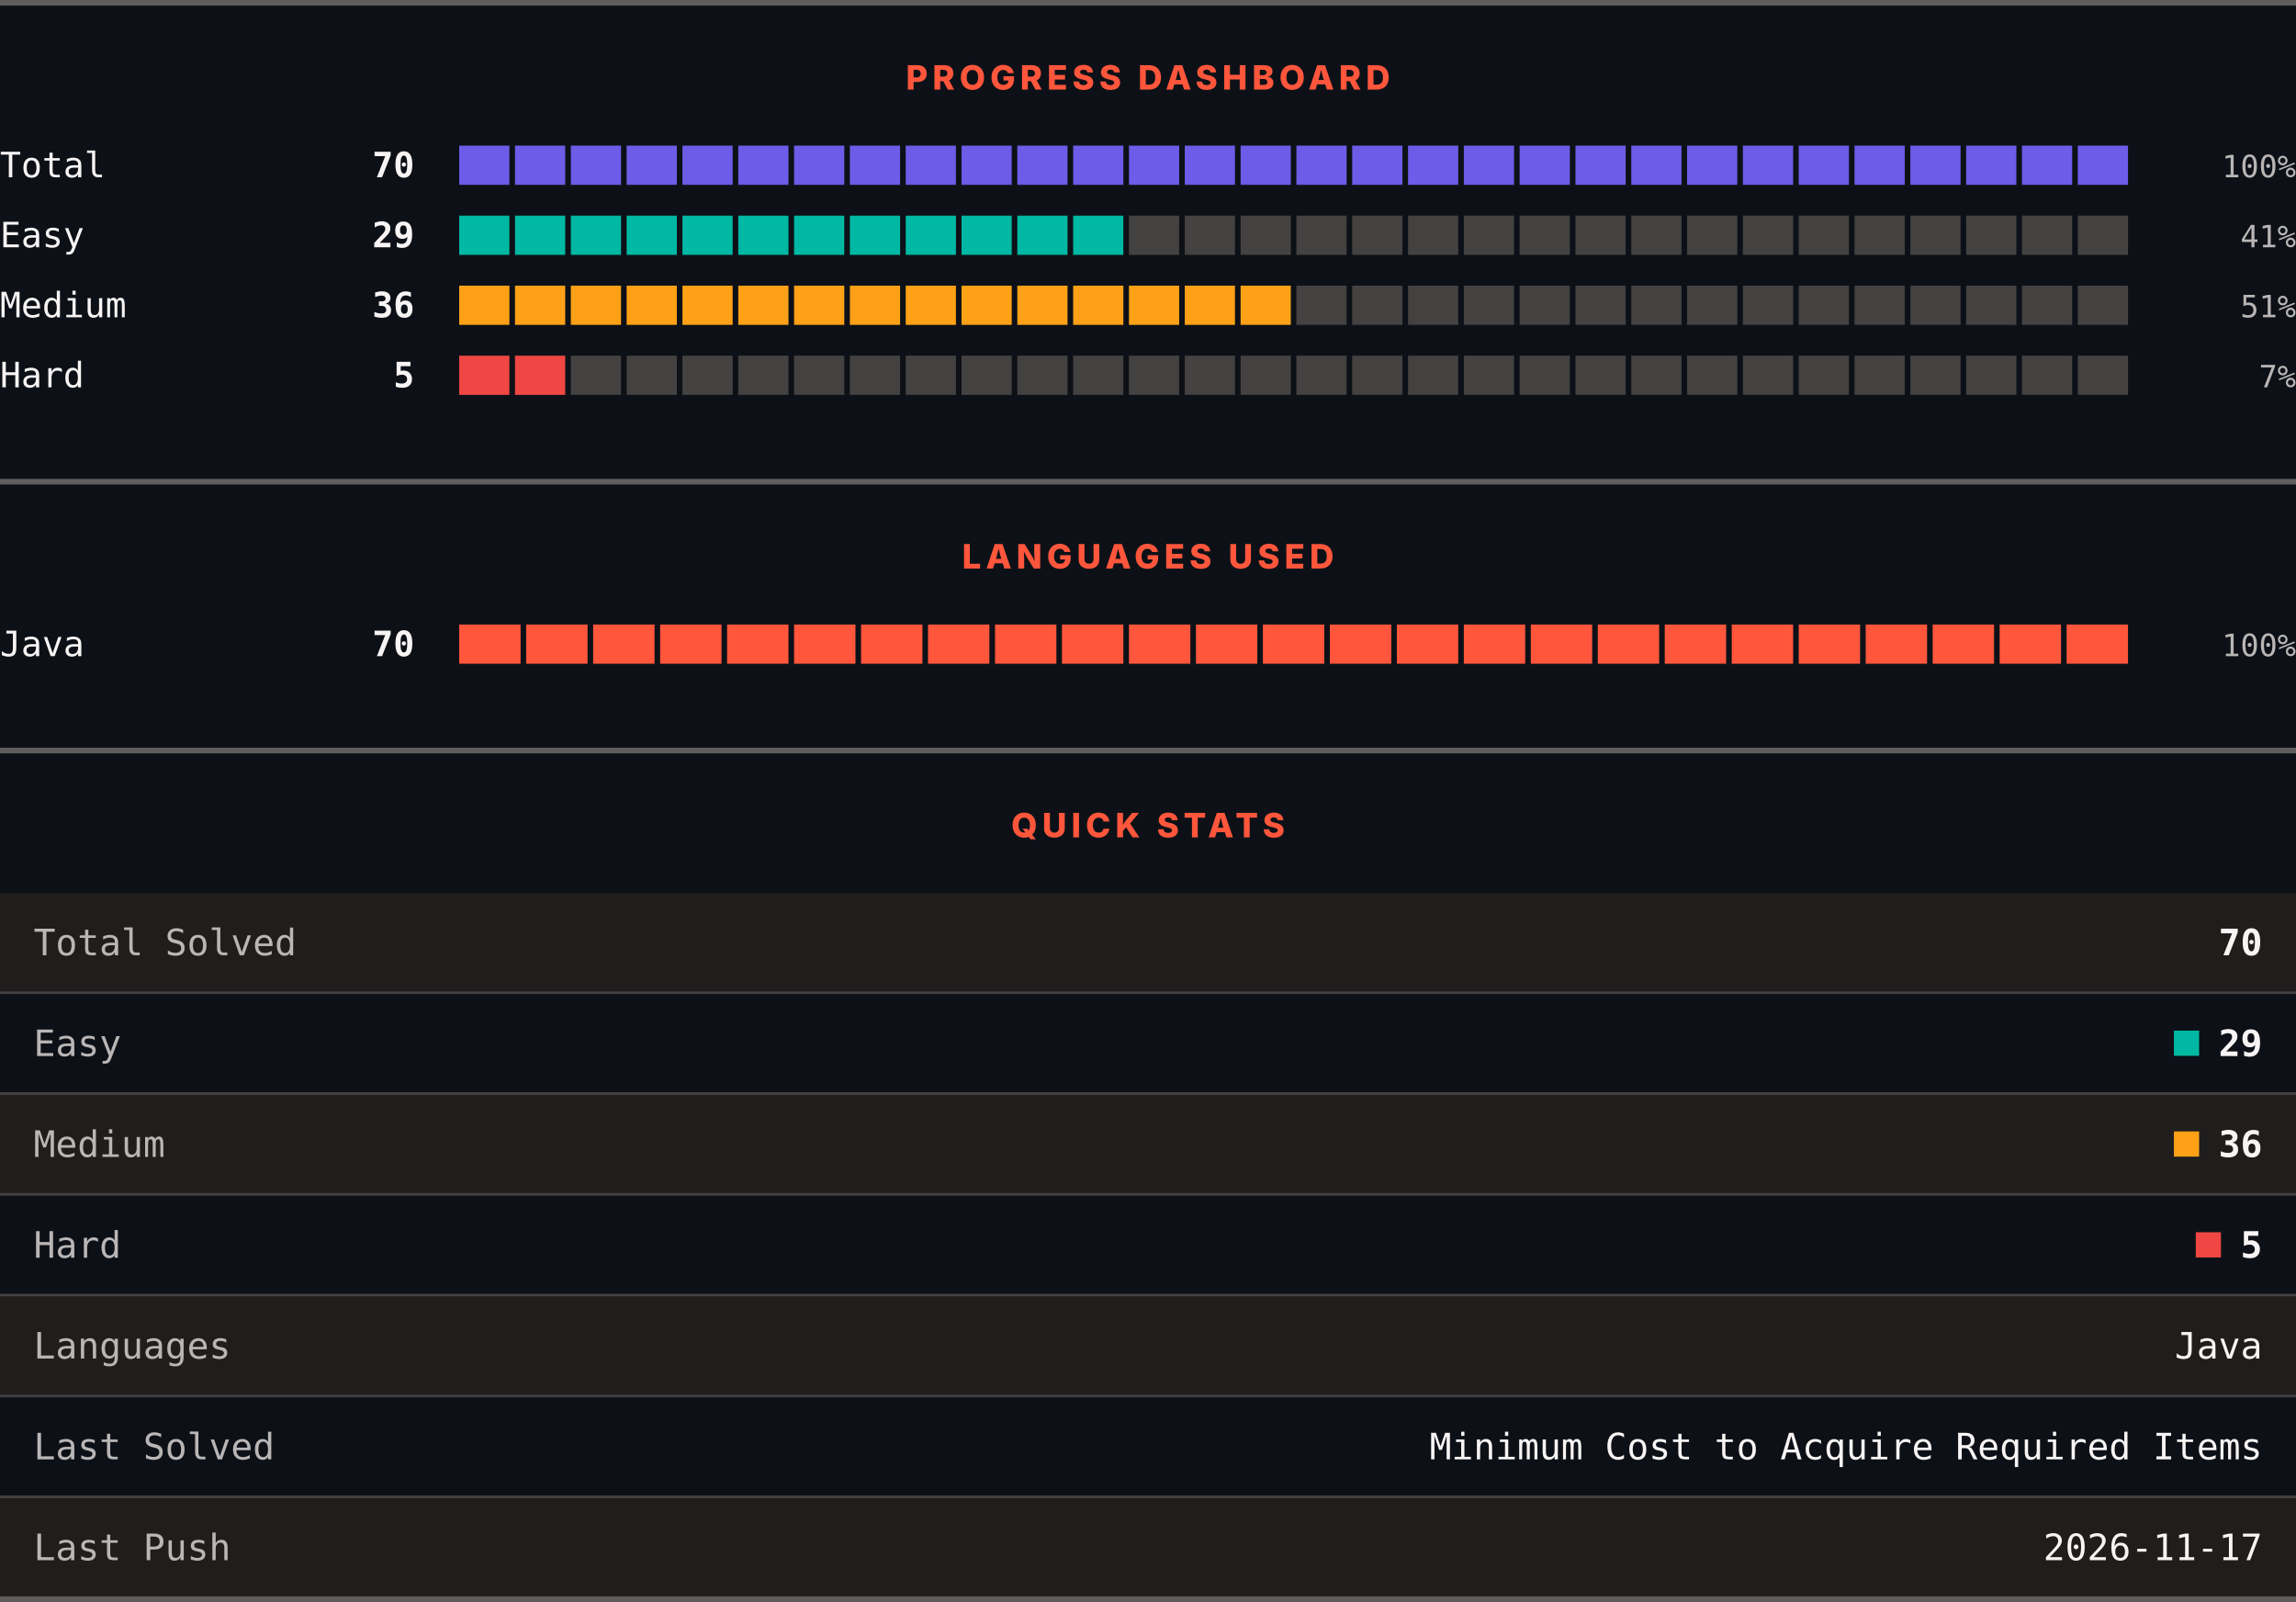
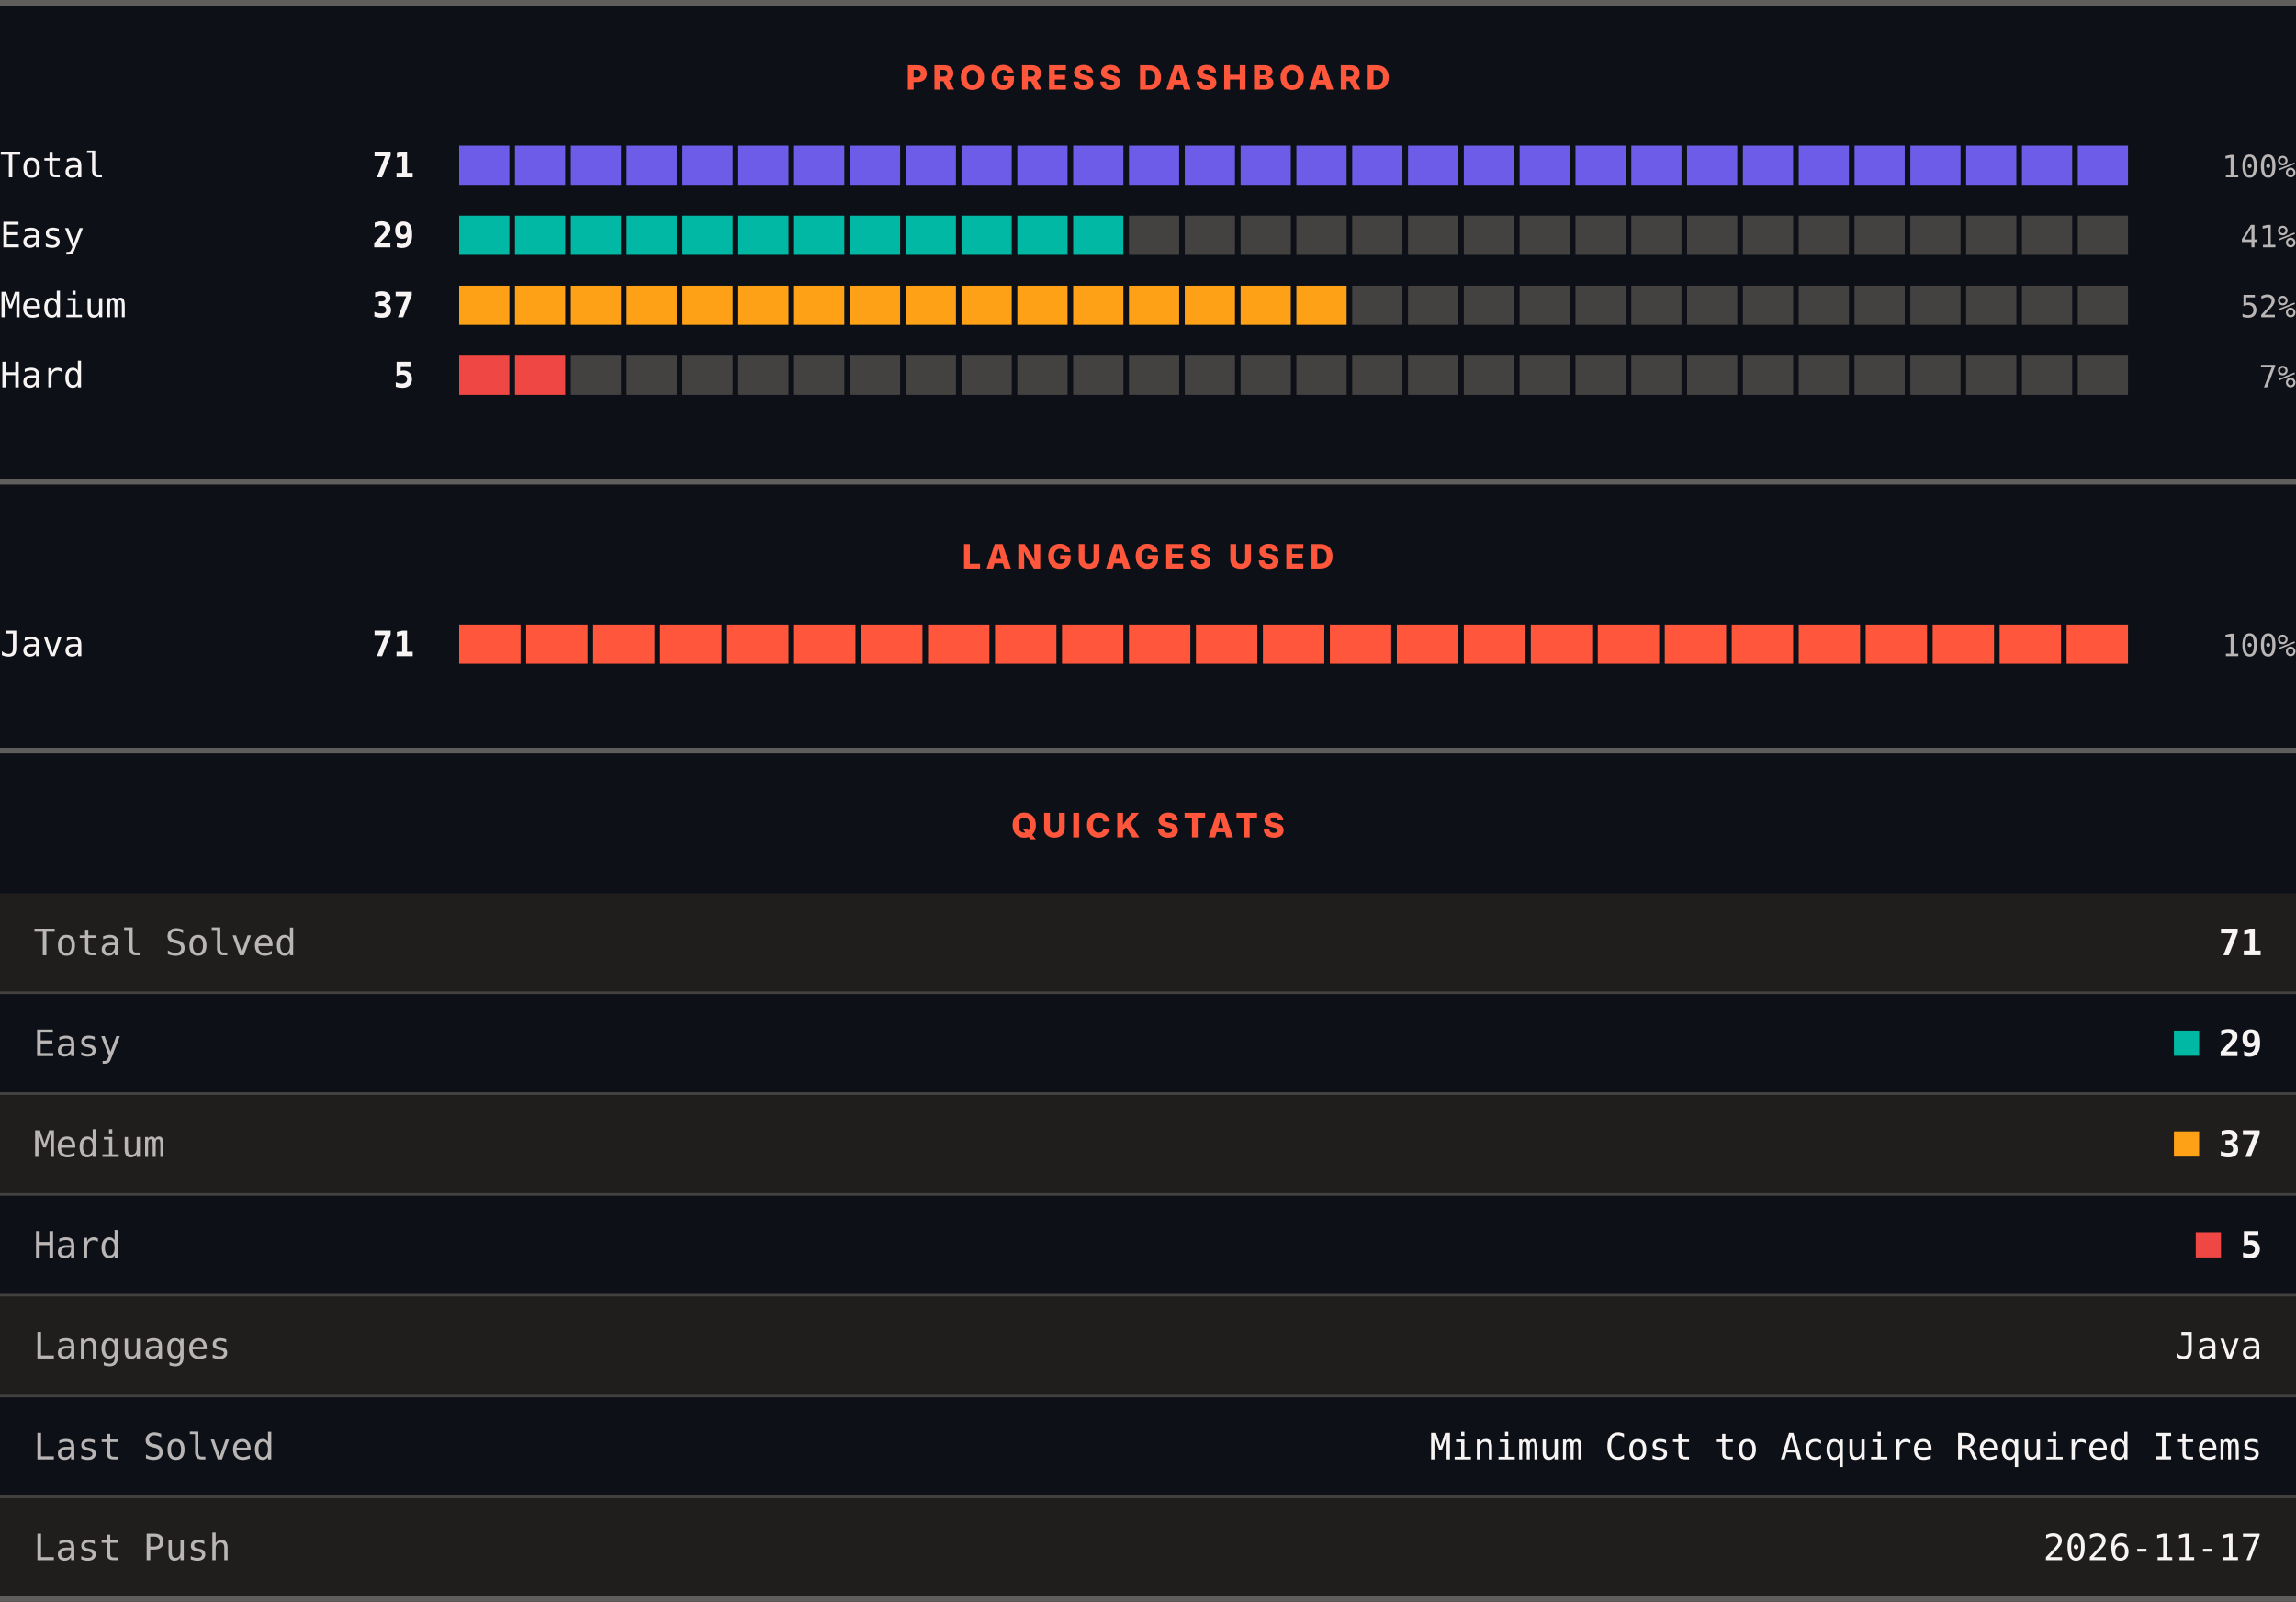
<svg xmlns="http://www.w3.org/2000/svg" width="820" height="572" viewBox="0 0 820 572" role="img" aria-label="LeetCode progress, languages and quick stats">
  <rect width="820" height="572" fill="#0d1117" />
  <rect x="0" y="0" width="820" height="2" fill="#605d5d" />
  <text x="410" y="32" text-anchor="middle" font-family="Archivo, system-ui, -apple-system, Segoe UI, sans-serif" font-size="12" font-weight="800" letter-spacing="1.68" fill="#ff563c">PROGRESS DASHBOARD</text>
  <text x="0" y="63.3" font-family="ui-monospace, SFMono-Regular, Menlo, Consolas, monospace" font-size="12.5" fill="#f8f4f4">Total</text>
-   <text x="148" y="63.3" text-anchor="end" font-family="ui-monospace, SFMono-Regular, Menlo, Consolas, monospace" font-size="12.5" font-weight="700" fill="#f8f4f4">70</text>
+   <text x="148" y="63.3" text-anchor="end" font-family="ui-monospace, SFMono-Regular, Menlo, Consolas, monospace" font-size="12.5" font-weight="700" fill="#f8f4f4">71</text>
  <rect x="164.00" y="52" width="17.93" height="14" fill="#6c5ce7" />
  <rect x="183.93" y="52" width="17.93" height="14" fill="#6c5ce7" />
  <rect x="203.87" y="52" width="17.93" height="14" fill="#6c5ce7" />
  <rect x="223.80" y="52" width="17.93" height="14" fill="#6c5ce7" />
  <rect x="243.73" y="52" width="17.93" height="14" fill="#6c5ce7" />
  <rect x="263.67" y="52" width="17.93" height="14" fill="#6c5ce7" />
  <rect x="283.60" y="52" width="17.93" height="14" fill="#6c5ce7" />
  <rect x="303.53" y="52" width="17.93" height="14" fill="#6c5ce7" />
  <rect x="323.47" y="52" width="17.93" height="14" fill="#6c5ce7" />
  <rect x="343.40" y="52" width="17.93" height="14" fill="#6c5ce7" />
  <rect x="363.33" y="52" width="17.93" height="14" fill="#6c5ce7" />
  <rect x="383.27" y="52" width="17.93" height="14" fill="#6c5ce7" />
  <rect x="403.20" y="52" width="17.93" height="14" fill="#6c5ce7" />
  <rect x="423.13" y="52" width="17.93" height="14" fill="#6c5ce7" />
  <rect x="443.07" y="52" width="17.93" height="14" fill="#6c5ce7" />
  <rect x="463.00" y="52" width="17.93" height="14" fill="#6c5ce7" />
  <rect x="482.93" y="52" width="17.93" height="14" fill="#6c5ce7" />
  <rect x="502.87" y="52" width="17.93" height="14" fill="#6c5ce7" />
  <rect x="522.80" y="52" width="17.93" height="14" fill="#6c5ce7" />
  <rect x="542.73" y="52" width="17.93" height="14" fill="#6c5ce7" />
  <rect x="562.67" y="52" width="17.93" height="14" fill="#6c5ce7" />
  <rect x="582.60" y="52" width="17.93" height="14" fill="#6c5ce7" />
  <rect x="602.53" y="52" width="17.93" height="14" fill="#6c5ce7" />
  <rect x="622.47" y="52" width="17.93" height="14" fill="#6c5ce7" />
  <rect x="642.40" y="52" width="17.93" height="14" fill="#6c5ce7" />
  <rect x="662.33" y="52" width="17.93" height="14" fill="#6c5ce7" />
  <rect x="682.27" y="52" width="17.93" height="14" fill="#6c5ce7" />
  <rect x="702.20" y="52" width="17.93" height="14" fill="#6c5ce7" />
  <rect x="722.13" y="52" width="17.93" height="14" fill="#6c5ce7" />
  <rect x="742.07" y="52" width="17.93" height="14" fill="#6c5ce7" />
  <text x="820" y="63.3" text-anchor="end" font-family="ui-monospace, SFMono-Regular, Menlo, Consolas, monospace" font-size="11" fill="#bab6b6">100%</text>
  <text x="0" y="88.3" font-family="ui-monospace, SFMono-Regular, Menlo, Consolas, monospace" font-size="12.5" fill="#f8f4f4">Easy</text>
  <text x="148" y="88.3" text-anchor="end" font-family="ui-monospace, SFMono-Regular, Menlo, Consolas, monospace" font-size="12.5" font-weight="700" fill="#f8f4f4">29</text>
  <rect x="164.00" y="77" width="17.93" height="14" fill="#00b8a3" />
  <rect x="183.93" y="77" width="17.93" height="14" fill="#00b8a3" />
  <rect x="203.87" y="77" width="17.93" height="14" fill="#00b8a3" />
  <rect x="223.80" y="77" width="17.93" height="14" fill="#00b8a3" />
  <rect x="243.73" y="77" width="17.93" height="14" fill="#00b8a3" />
  <rect x="263.67" y="77" width="17.93" height="14" fill="#00b8a3" />
  <rect x="283.60" y="77" width="17.93" height="14" fill="#00b8a3" />
  <rect x="303.53" y="77" width="17.93" height="14" fill="#00b8a3" />
  <rect x="323.47" y="77" width="17.93" height="14" fill="#00b8a3" />
  <rect x="343.40" y="77" width="17.93" height="14" fill="#00b8a3" />
  <rect x="363.33" y="77" width="17.93" height="14" fill="#00b8a3" />
  <rect x="383.27" y="77" width="17.93" height="14" fill="#00b8a3" />
  <rect x="403.20" y="77" width="17.93" height="14" fill="#444141" />
  <rect x="423.13" y="77" width="17.93" height="14" fill="#444141" />
  <rect x="443.07" y="77" width="17.93" height="14" fill="#444141" />
  <rect x="463.00" y="77" width="17.93" height="14" fill="#444141" />
  <rect x="482.93" y="77" width="17.93" height="14" fill="#444141" />
  <rect x="502.87" y="77" width="17.93" height="14" fill="#444141" />
  <rect x="522.80" y="77" width="17.93" height="14" fill="#444141" />
  <rect x="542.73" y="77" width="17.93" height="14" fill="#444141" />
  <rect x="562.67" y="77" width="17.93" height="14" fill="#444141" />
  <rect x="582.60" y="77" width="17.93" height="14" fill="#444141" />
  <rect x="602.53" y="77" width="17.93" height="14" fill="#444141" />
  <rect x="622.47" y="77" width="17.93" height="14" fill="#444141" />
  <rect x="642.40" y="77" width="17.93" height="14" fill="#444141" />
  <rect x="662.33" y="77" width="17.93" height="14" fill="#444141" />
  <rect x="682.27" y="77" width="17.93" height="14" fill="#444141" />
  <rect x="702.20" y="77" width="17.93" height="14" fill="#444141" />
  <rect x="722.13" y="77" width="17.93" height="14" fill="#444141" />
  <rect x="742.07" y="77" width="17.93" height="14" fill="#444141" />
  <text x="820" y="88.3" text-anchor="end" font-family="ui-monospace, SFMono-Regular, Menlo, Consolas, monospace" font-size="11" fill="#bab6b6">41%</text>
  <text x="0" y="113.3" font-family="ui-monospace, SFMono-Regular, Menlo, Consolas, monospace" font-size="12.5" fill="#f8f4f4">Medium</text>
-   <text x="148" y="113.3" text-anchor="end" font-family="ui-monospace, SFMono-Regular, Menlo, Consolas, monospace" font-size="12.5" font-weight="700" fill="#f8f4f4">36</text>
+   <text x="148" y="113.3" text-anchor="end" font-family="ui-monospace, SFMono-Regular, Menlo, Consolas, monospace" font-size="12.5" font-weight="700" fill="#f8f4f4">37</text>
  <rect x="164.00" y="102" width="17.93" height="14" fill="#ffa116" />
  <rect x="183.93" y="102" width="17.93" height="14" fill="#ffa116" />
  <rect x="203.87" y="102" width="17.93" height="14" fill="#ffa116" />
  <rect x="223.80" y="102" width="17.93" height="14" fill="#ffa116" />
  <rect x="243.73" y="102" width="17.93" height="14" fill="#ffa116" />
  <rect x="263.67" y="102" width="17.93" height="14" fill="#ffa116" />
  <rect x="283.60" y="102" width="17.93" height="14" fill="#ffa116" />
  <rect x="303.53" y="102" width="17.93" height="14" fill="#ffa116" />
  <rect x="323.47" y="102" width="17.93" height="14" fill="#ffa116" />
  <rect x="343.40" y="102" width="17.93" height="14" fill="#ffa116" />
  <rect x="363.33" y="102" width="17.93" height="14" fill="#ffa116" />
  <rect x="383.27" y="102" width="17.93" height="14" fill="#ffa116" />
  <rect x="403.20" y="102" width="17.93" height="14" fill="#ffa116" />
  <rect x="423.13" y="102" width="17.93" height="14" fill="#ffa116" />
  <rect x="443.07" y="102" width="17.93" height="14" fill="#ffa116" />
-   <rect x="463.00" y="102" width="17.93" height="14" fill="#444141" />
+   <rect x="463.00" y="102" width="17.93" height="14" fill="#ffa116" />
  <rect x="482.93" y="102" width="17.93" height="14" fill="#444141" />
  <rect x="502.87" y="102" width="17.93" height="14" fill="#444141" />
  <rect x="522.80" y="102" width="17.93" height="14" fill="#444141" />
  <rect x="542.73" y="102" width="17.93" height="14" fill="#444141" />
  <rect x="562.67" y="102" width="17.93" height="14" fill="#444141" />
  <rect x="582.60" y="102" width="17.93" height="14" fill="#444141" />
  <rect x="602.53" y="102" width="17.93" height="14" fill="#444141" />
  <rect x="622.47" y="102" width="17.93" height="14" fill="#444141" />
  <rect x="642.40" y="102" width="17.93" height="14" fill="#444141" />
  <rect x="662.33" y="102" width="17.93" height="14" fill="#444141" />
  <rect x="682.27" y="102" width="17.93" height="14" fill="#444141" />
  <rect x="702.20" y="102" width="17.93" height="14" fill="#444141" />
  <rect x="722.13" y="102" width="17.93" height="14" fill="#444141" />
  <rect x="742.07" y="102" width="17.93" height="14" fill="#444141" />
-   <text x="820" y="113.3" text-anchor="end" font-family="ui-monospace, SFMono-Regular, Menlo, Consolas, monospace" font-size="11" fill="#bab6b6">51%</text>
+   <text x="820" y="113.3" text-anchor="end" font-family="ui-monospace, SFMono-Regular, Menlo, Consolas, monospace" font-size="11" fill="#bab6b6">52%</text>
  <text x="0" y="138.3" font-family="ui-monospace, SFMono-Regular, Menlo, Consolas, monospace" font-size="12.5" fill="#f8f4f4">Hard</text>
  <text x="148" y="138.3" text-anchor="end" font-family="ui-monospace, SFMono-Regular, Menlo, Consolas, monospace" font-size="12.5" font-weight="700" fill="#f8f4f4">5</text>
  <rect x="164.00" y="127" width="17.93" height="14" fill="#ef4743" />
  <rect x="183.93" y="127" width="17.93" height="14" fill="#ef4743" />
  <rect x="203.87" y="127" width="17.93" height="14" fill="#444141" />
  <rect x="223.80" y="127" width="17.93" height="14" fill="#444141" />
  <rect x="243.73" y="127" width="17.93" height="14" fill="#444141" />
  <rect x="263.67" y="127" width="17.93" height="14" fill="#444141" />
  <rect x="283.60" y="127" width="17.93" height="14" fill="#444141" />
  <rect x="303.53" y="127" width="17.93" height="14" fill="#444141" />
  <rect x="323.47" y="127" width="17.93" height="14" fill="#444141" />
  <rect x="343.40" y="127" width="17.93" height="14" fill="#444141" />
  <rect x="363.33" y="127" width="17.93" height="14" fill="#444141" />
  <rect x="383.27" y="127" width="17.93" height="14" fill="#444141" />
  <rect x="403.20" y="127" width="17.93" height="14" fill="#444141" />
  <rect x="423.13" y="127" width="17.93" height="14" fill="#444141" />
  <rect x="443.07" y="127" width="17.93" height="14" fill="#444141" />
  <rect x="463.00" y="127" width="17.93" height="14" fill="#444141" />
  <rect x="482.93" y="127" width="17.93" height="14" fill="#444141" />
  <rect x="502.87" y="127" width="17.93" height="14" fill="#444141" />
  <rect x="522.80" y="127" width="17.93" height="14" fill="#444141" />
  <rect x="542.73" y="127" width="17.93" height="14" fill="#444141" />
  <rect x="562.67" y="127" width="17.93" height="14" fill="#444141" />
  <rect x="582.60" y="127" width="17.93" height="14" fill="#444141" />
  <rect x="602.53" y="127" width="17.93" height="14" fill="#444141" />
  <rect x="622.47" y="127" width="17.93" height="14" fill="#444141" />
  <rect x="642.40" y="127" width="17.93" height="14" fill="#444141" />
  <rect x="662.33" y="127" width="17.93" height="14" fill="#444141" />
  <rect x="682.27" y="127" width="17.93" height="14" fill="#444141" />
  <rect x="702.20" y="127" width="17.93" height="14" fill="#444141" />
  <rect x="722.13" y="127" width="17.93" height="14" fill="#444141" />
  <rect x="742.07" y="127" width="17.93" height="14" fill="#444141" />
  <text x="820" y="138.3" text-anchor="end" font-family="ui-monospace, SFMono-Regular, Menlo, Consolas, monospace" font-size="11" fill="#bab6b6">7%</text>
  <rect x="0" y="171" width="820" height="2" fill="#605d5d" />
  <text x="410" y="203" text-anchor="middle" font-family="Archivo, system-ui, -apple-system, Segoe UI, sans-serif" font-size="12" font-weight="800" letter-spacing="1.68" fill="#ff563c">LANGUAGES USED</text>
  <text x="0" y="234.3" font-family="ui-monospace, SFMono-Regular, Menlo, Consolas, monospace" font-size="12.5" fill="#f8f4f4">Java</text>
-   <text x="148" y="234.3" text-anchor="end" font-family="ui-monospace, SFMono-Regular, Menlo, Consolas, monospace" font-size="12.5" font-weight="700" fill="#f8f4f4">70</text>
+   <text x="148" y="234.3" text-anchor="end" font-family="ui-monospace, SFMono-Regular, Menlo, Consolas, monospace" font-size="12.5" font-weight="700" fill="#f8f4f4">71</text>
  <rect x="164.00" y="223" width="21.92" height="14" fill="#ff563c" />
  <rect x="187.92" y="223" width="21.92" height="14" fill="#ff563c" />
  <rect x="211.84" y="223" width="21.92" height="14" fill="#ff563c" />
  <rect x="235.76" y="223" width="21.92" height="14" fill="#ff563c" />
  <rect x="259.68" y="223" width="21.92" height="14" fill="#ff563c" />
  <rect x="283.60" y="223" width="21.92" height="14" fill="#ff563c" />
  <rect x="307.52" y="223" width="21.92" height="14" fill="#ff563c" />
  <rect x="331.44" y="223" width="21.92" height="14" fill="#ff563c" />
  <rect x="355.36" y="223" width="21.92" height="14" fill="#ff563c" />
  <rect x="379.28" y="223" width="21.92" height="14" fill="#ff563c" />
  <rect x="403.20" y="223" width="21.92" height="14" fill="#ff563c" />
  <rect x="427.12" y="223" width="21.92" height="14" fill="#ff563c" />
  <rect x="451.04" y="223" width="21.92" height="14" fill="#ff563c" />
  <rect x="474.96" y="223" width="21.92" height="14" fill="#ff563c" />
  <rect x="498.88" y="223" width="21.92" height="14" fill="#ff563c" />
  <rect x="522.80" y="223" width="21.92" height="14" fill="#ff563c" />
  <rect x="546.72" y="223" width="21.92" height="14" fill="#ff563c" />
  <rect x="570.64" y="223" width="21.92" height="14" fill="#ff563c" />
  <rect x="594.56" y="223" width="21.92" height="14" fill="#ff563c" />
  <rect x="618.48" y="223" width="21.92" height="14" fill="#ff563c" />
  <rect x="642.40" y="223" width="21.92" height="14" fill="#ff563c" />
  <rect x="666.32" y="223" width="21.92" height="14" fill="#ff563c" />
  <rect x="690.24" y="223" width="21.92" height="14" fill="#ff563c" />
  <rect x="714.16" y="223" width="21.92" height="14" fill="#ff563c" />
  <rect x="738.08" y="223" width="21.92" height="14" fill="#ff563c" />
  <text x="820" y="234.3" text-anchor="end" font-family="ui-monospace, SFMono-Regular, Menlo, Consolas, monospace" font-size="11" fill="#bab6b6">100%</text>
  <rect x="0" y="267" width="820" height="2" fill="#605d5d" />
  <text x="410" y="299" text-anchor="middle" font-family="Archivo, system-ui, -apple-system, Segoe UI, sans-serif" font-size="12" font-weight="800" letter-spacing="1.68" fill="#ff563c">QUICK STATS</text>
  <rect x="0" y="319" width="820" height="35" fill="#201e1d" />
  <text x="12" y="341.1" font-family="ui-monospace, SFMono-Regular, Menlo, Consolas, monospace" font-size="13" fill="#bab6b6">Total Solved</text>
-   <text x="808" y="341.1" text-anchor="end" font-family="ui-monospace, SFMono-Regular, Menlo, Consolas, monospace" font-size="13" font-weight="700" fill="#f8f4f4">70</text>
+   <text x="808" y="341.1" text-anchor="end" font-family="ui-monospace, SFMono-Regular, Menlo, Consolas, monospace" font-size="13" font-weight="700" fill="#f8f4f4">71</text>
  <rect x="0" y="354" width="820" height="1" fill="#444141" />
  <rect x="0" y="355" width="820" height="35" fill="#0d1117" />
  <text x="12" y="377.1" font-family="ui-monospace, SFMono-Regular, Menlo, Consolas, monospace" font-size="13" fill="#bab6b6">Easy</text>
  <rect x="776.4" y="368" width="9" height="9" fill="#00b8a3" />
  <text x="808" y="377.1" text-anchor="end" font-family="ui-monospace, SFMono-Regular, Menlo, Consolas, monospace" font-size="13" font-weight="700" fill="#f8f4f4">29</text>
  <rect x="0" y="390" width="820" height="1" fill="#444141" />
  <rect x="0" y="391" width="820" height="35" fill="#201e1d" />
  <text x="12" y="413.1" font-family="ui-monospace, SFMono-Regular, Menlo, Consolas, monospace" font-size="13" fill="#bab6b6">Medium</text>
  <rect x="776.4" y="404" width="9" height="9" fill="#ffa116" />
-   <text x="808" y="413.1" text-anchor="end" font-family="ui-monospace, SFMono-Regular, Menlo, Consolas, monospace" font-size="13" font-weight="700" fill="#f8f4f4">36</text>
+   <text x="808" y="413.1" text-anchor="end" font-family="ui-monospace, SFMono-Regular, Menlo, Consolas, monospace" font-size="13" font-weight="700" fill="#f8f4f4">37</text>
  <rect x="0" y="426" width="820" height="1" fill="#444141" />
  <rect x="0" y="427" width="820" height="35" fill="#0d1117" />
  <text x="12" y="449.1" font-family="ui-monospace, SFMono-Regular, Menlo, Consolas, monospace" font-size="13" fill="#bab6b6">Hard</text>
  <rect x="784.2" y="440" width="9" height="9" fill="#ef4743" />
  <text x="808" y="449.1" text-anchor="end" font-family="ui-monospace, SFMono-Regular, Menlo, Consolas, monospace" font-size="13" font-weight="700" fill="#f8f4f4">5</text>
  <rect x="0" y="462" width="820" height="1" fill="#444141" />
  <rect x="0" y="463" width="820" height="35" fill="#201e1d" />
  <text x="12" y="485.1" font-family="ui-monospace, SFMono-Regular, Menlo, Consolas, monospace" font-size="13" fill="#bab6b6">Languages</text>
  <text x="808" y="485.1" text-anchor="end" font-family="ui-monospace, SFMono-Regular, Menlo, Consolas, monospace" font-size="13" fill="#f8f4f4">Java</text>
  <rect x="0" y="498" width="820" height="1" fill="#444141" />
  <rect x="0" y="499" width="820" height="35" fill="#0d1117" />
  <text x="12" y="521.1" font-family="ui-monospace, SFMono-Regular, Menlo, Consolas, monospace" font-size="13" fill="#bab6b6">Last Solved</text>
  <text x="808" y="521.1" text-anchor="end" font-family="ui-monospace, SFMono-Regular, Menlo, Consolas, monospace" font-size="13" fill="#f8f4f4">Minimum Cost to Acquire Required Items</text>
  <rect x="0" y="534" width="820" height="1" fill="#444141" />
  <rect x="0" y="535" width="820" height="35" fill="#201e1d" />
  <text x="12" y="557.1" font-family="ui-monospace, SFMono-Regular, Menlo, Consolas, monospace" font-size="13" fill="#bab6b6">Last Push</text>
  <text x="808" y="557.1" text-anchor="end" font-family="ui-monospace, SFMono-Regular, Menlo, Consolas, monospace" font-size="13" fill="#f8f4f4">2026-11-17</text>
  <rect x="0" y="570" width="820" height="2" fill="#605d5d" />
</svg>
